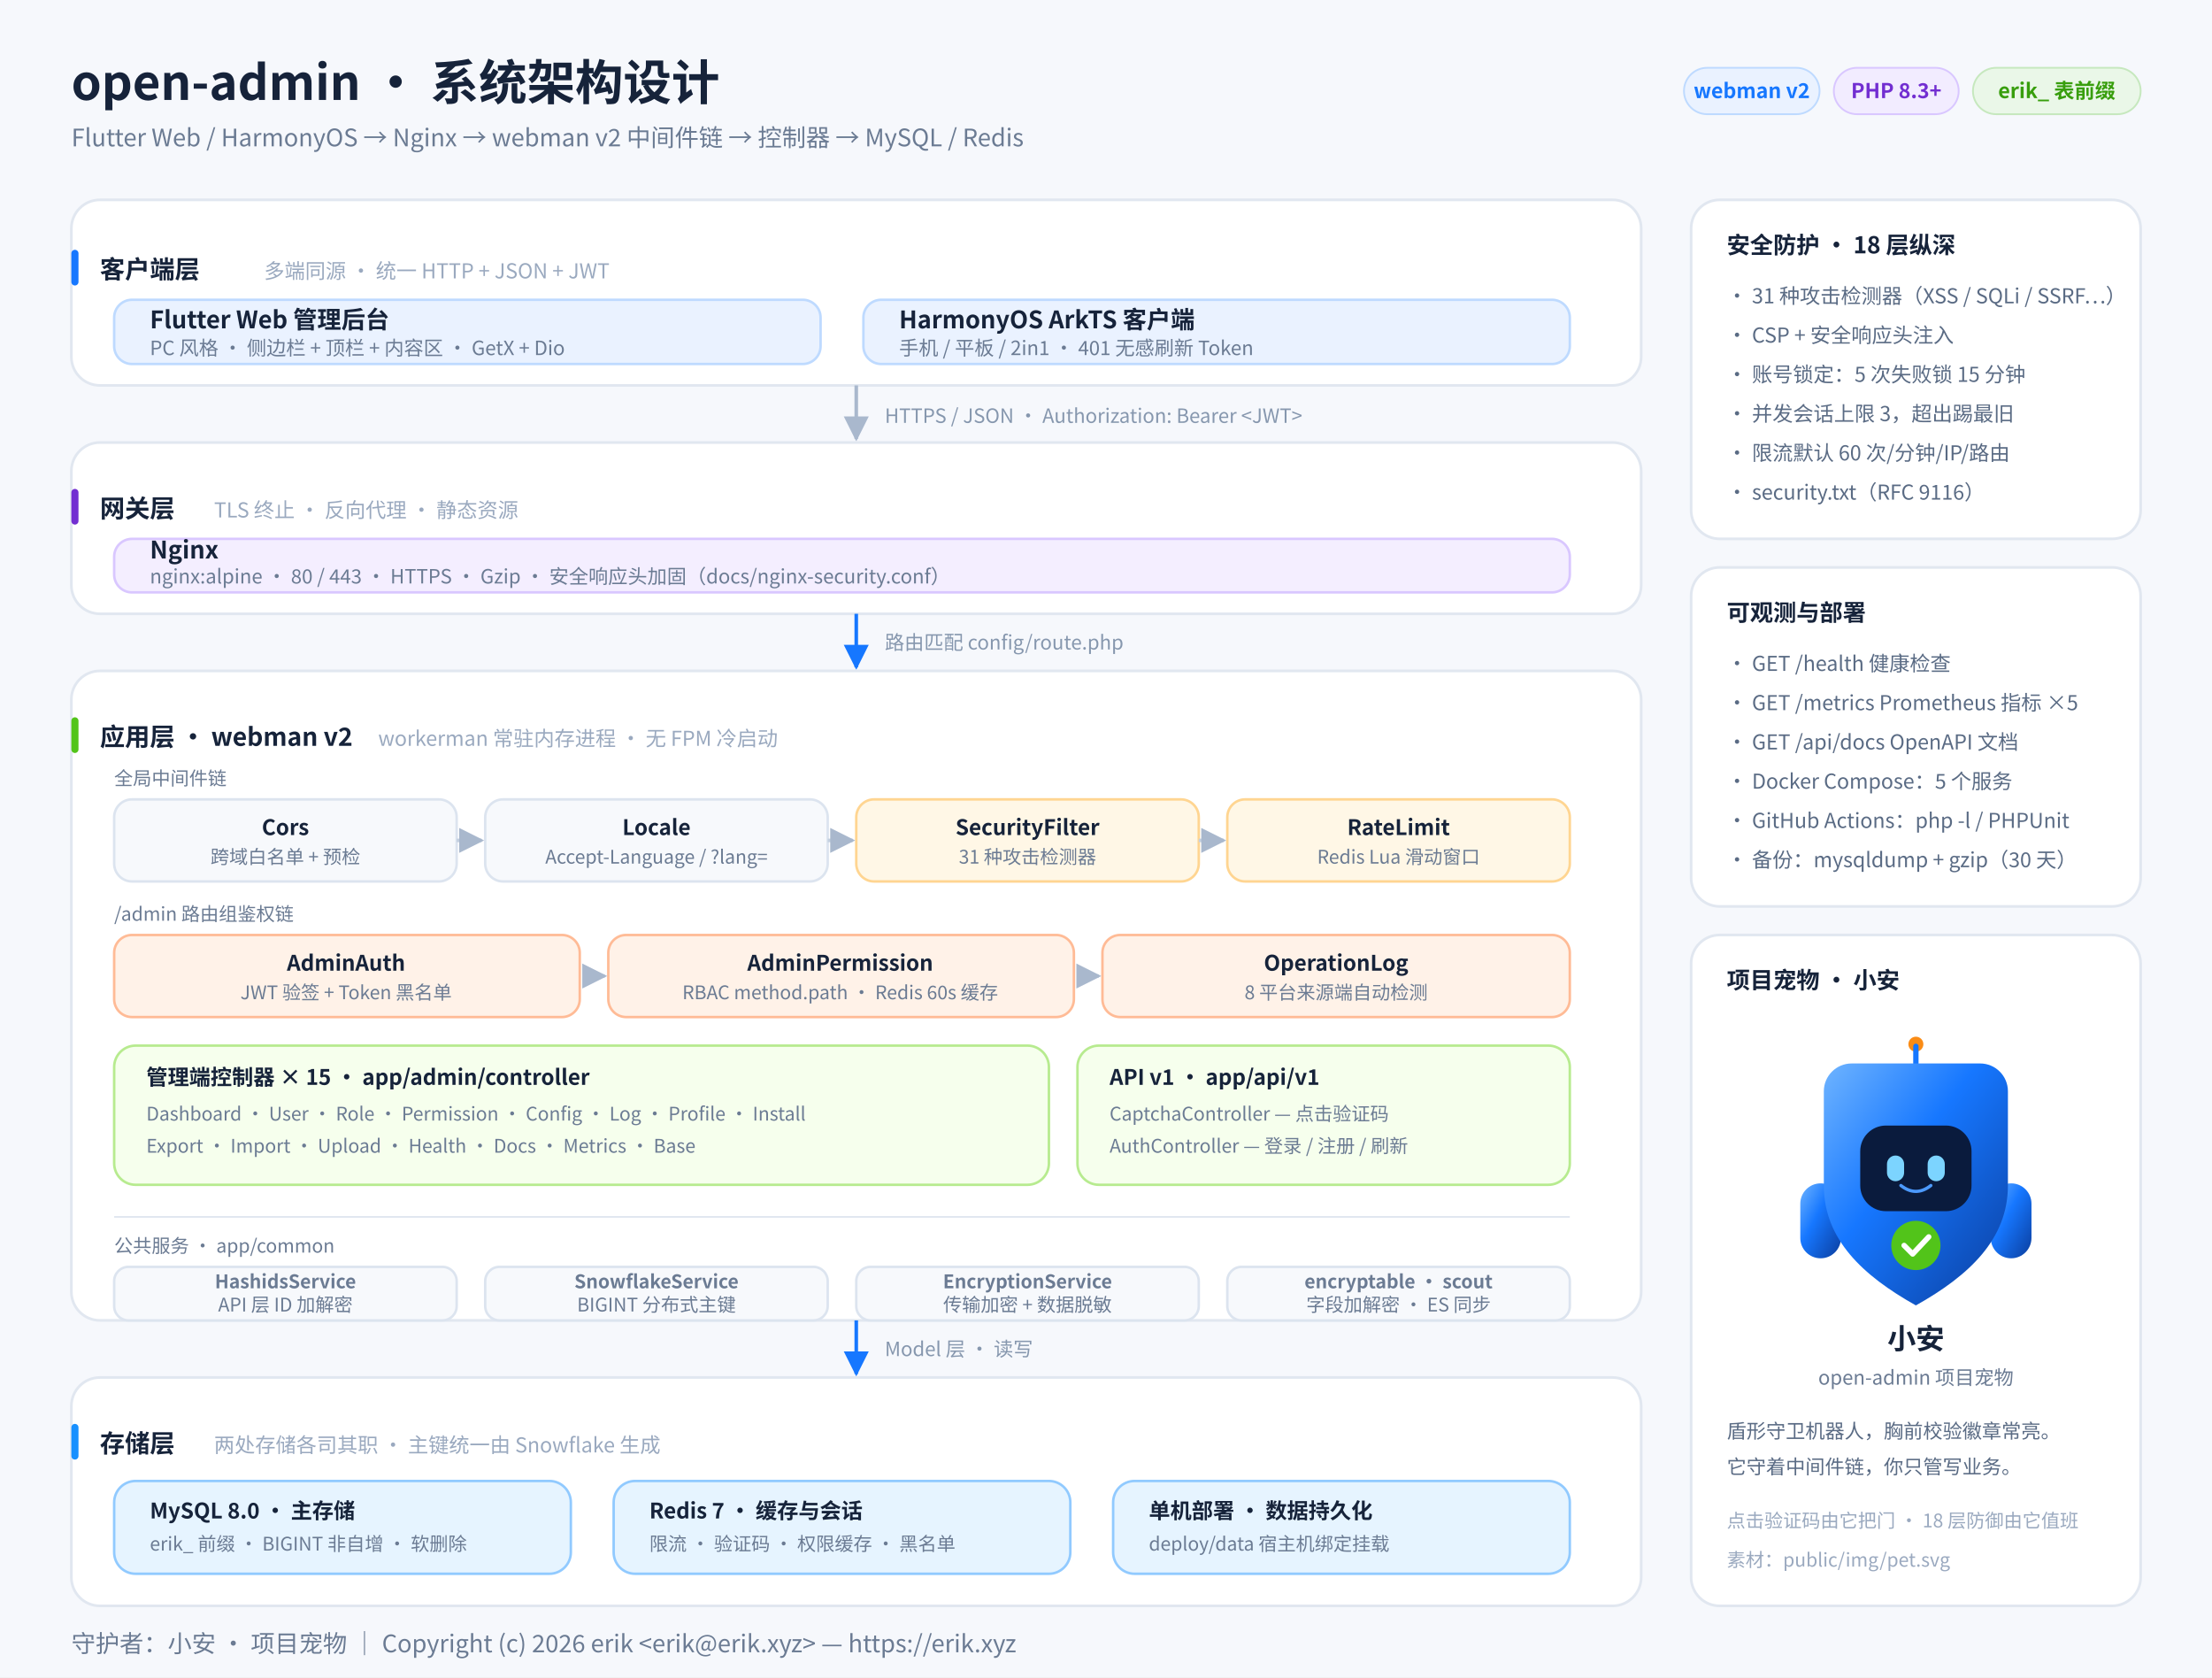
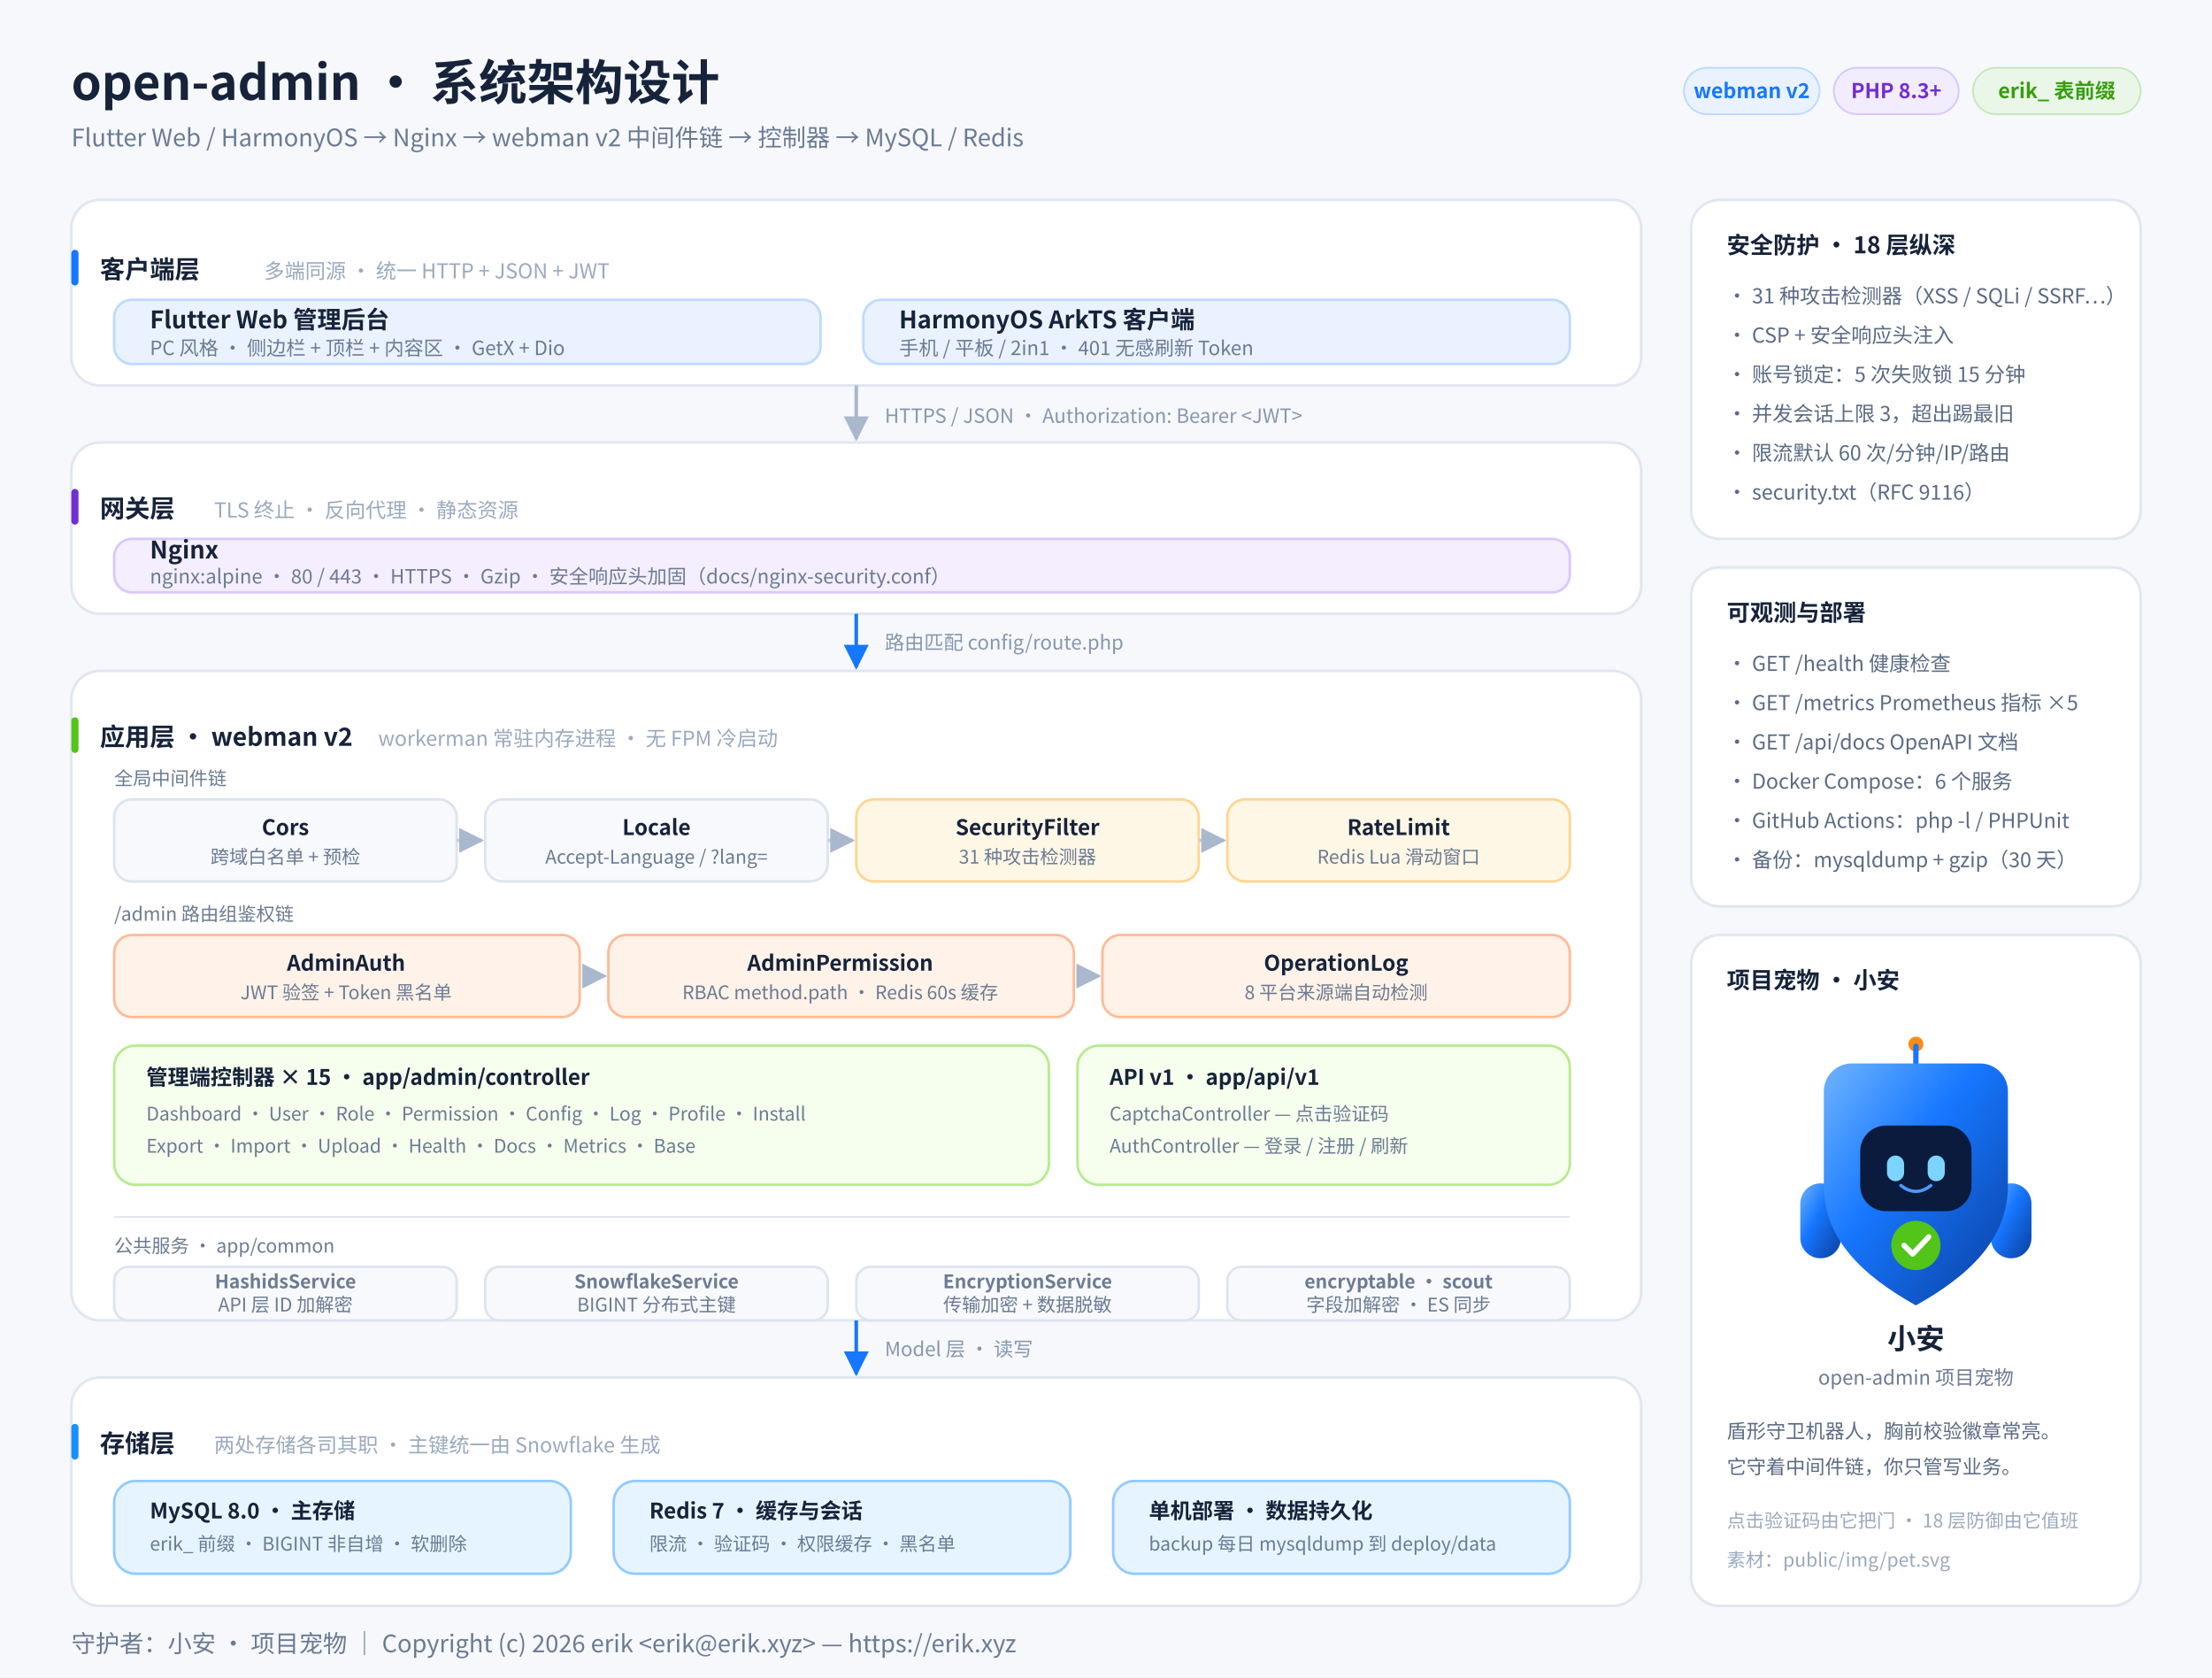
<svg xmlns="http://www.w3.org/2000/svg" viewBox="0 0 1240 940" width="1240" height="940" role="img" aria-label="open-admin 系统架构设计图">
  <defs>
    <marker id="arw" viewBox="0 0 10 10" refX="9" refY="5" markerWidth="7" markerHeight="7" orient="auto-start-reverse">
      <path d="M 0 0 L 10 5 L 0 10 z" fill="#A9B8CD" />
    </marker>
    <marker id="arwBlue" viewBox="0 0 10 10" refX="9" refY="5" markerWidth="7" markerHeight="7" orient="auto-start-reverse">
      <path d="M 0 0 L 10 5 L 0 10 z" fill="#1677FF" />
    </marker>
    <linearGradient id="shieldGrad" x1="0" y1="0" x2="1" y2="1">
      <stop offset="0" stop-color="#6FB4FF" />
      <stop offset="0.42" stop-color="#1677FF" />
      <stop offset="1" stop-color="#0B3E9E" />
    </linearGradient>
    <style>
      text { font-family: system-ui, -apple-system, "PingFang SC", "Microsoft YaHei", "Noto Sans CJK SC", "Segoe UI", sans-serif; }
      .t1 { font-size: 27px; font-weight: 700; fill: #16233A; }
      .t2 { font-size: 13.5px; fill: #6B7B93; }
      .bandName { font-size: 14px; font-weight: 700; fill: #16233A; }
      .bandHint { font-size: 11.5px; fill: #9AA9BF; }
      .nTitle { font-size: 13.5px; font-weight: 600; fill: #16233A; }
      .nSub { font-size: 11px; fill: #6B7B93; }
      .chipT { font-size: 12px; font-weight: 600; fill: #16233A; }
      .chipS { font-size: 10.5px; fill: #6B7B93; }
      .railT { font-size: 13px; font-weight: 700; fill: #16233A; }
      .railI { font-size: 11.5px; fill: #5A6B84; }
      .flow { font-size: 11px; fill: #8697AE; }
      .band { fill: #FFFFFF; stroke: #E1E7F0; stroke-width: 1.5; }
      .railCard { fill: #FFFFFF; stroke: #E1E7F0; stroke-width: 1.5; }
      .node { stroke-width: 1.4; }
      .ctr { text-anchor: middle; }
    </style>
  </defs>
  <rect width="1240" height="940" fill="#F6F8FC" />
  <text class="t1" x="40" y="56">open-admin · 系统架构设计</text>
  <text class="t2" x="40" y="82">Flutter Web / HarmonyOS → Nginx → webman v2 中间件链 → 控制器 → MySQL / Redis</text>
  <g font-size="11.5" font-weight="600">
    <rect x="944" y="38" width="76" height="26" rx="13" fill="#EAF2FF" stroke="#BEDAFF" />
    <text x="982" y="55" class="ctr" fill="#1677FF">webman v2</text>
    <rect x="1028" y="38" width="70" height="26" rx="13" fill="#F2ECFF" stroke="#D9C7FF" />
    <text x="1063" y="55" class="ctr" fill="#722ED1">PHP 8.3+</text>
    <rect x="1106" y="38" width="94" height="26" rx="13" fill="#EAF7E8" stroke="#C6E8BE" />
    <text x="1153" y="55" class="ctr" fill="#389E0D">erik_ 表前缀</text>
  </g>
  <rect class="band" x="40" y="112" width="880" height="104" rx="16" />
  <rect x="40" y="140" width="4" height="20" rx="2" fill="#1677FF" />
  <text class="bandName" x="56" y="156">客户端层</text>
  <text class="bandHint" x="148" y="156">多端同源 · 统一 HTTP + JSON + JWT</text>
  <rect class="node" x="64" y="168" width="396" height="36" rx="10" fill="#EAF2FF" stroke="#BEDAFF" />
  <text class="nTitle" x="84" y="184">Flutter Web 管理后台</text>
  <text class="nSub" x="84" y="199">PC 风格 · 侧边栏 + 顶栏 + 内容区 · GetX + Dio</text>
  <rect class="node" x="484" y="168" width="396" height="36" rx="10" fill="#EAF2FF" stroke="#BEDAFF" />
  <text class="nTitle" x="504" y="184">HarmonyOS ArkTS 客户端</text>
  <text class="nSub" x="504" y="199">手机 / 平板 / 2in1 · 401 无感刷新 Token</text>
  <path d="M 480 216 L 480 246" stroke="#A9B8CD" stroke-width="2" fill="none" marker-end="url(#arw)" />
  <text class="flow" x="496" y="237">HTTPS / JSON · Authorization: Bearer &lt;JWT&gt;</text>
  <rect class="band" x="40" y="248" width="880" height="96" rx="16" />
  <rect x="40" y="274" width="4" height="20" rx="2" fill="#722ED1" />
  <text class="bandName" x="56" y="290">网关层</text>
  <text class="bandHint" x="120" y="290">TLS 终止 · 反向代理 · 静态资源</text>
  <rect class="node" x="64" y="302" width="816" height="30" rx="10" fill="#F4EEFF" stroke="#D9C7FF" />
  <text class="nTitle" x="84" y="313" fill="#531DAB" font-size="12.5">Nginx</text>
  <text class="nSub" x="84" y="327">nginx:alpine · 80 / 443 · HTTPS · Gzip · 安全响应头加固（docs/nginx-security.conf）</text>
  <path d="M 480 344 L 480 374" stroke="#1677FF" stroke-width="2" fill="none" marker-end="url(#arwBlue)" />
  <text class="flow" x="496" y="364">路由匹配 config/route.php</text>
  <rect class="band" x="40" y="376" width="880" height="364" rx="16" stroke="#BEDAFF" />
  <rect x="40" y="402" width="4" height="20" rx="2" fill="#52C41A" />
  <text class="bandName" x="56" y="418" fill="#1677FF">应用层 · webman v2</text>
  <text class="bandHint" x="212" y="418">workerman 常驻内存进程 · 无 FPM 冷启动</text>
  <text class="chipS" x="64" y="440" font-size="11">全局中间件链</text>
  <rect class="node" x="64" y="448" width="192" height="46" rx="10" fill="#F7F9FC" stroke="#DCE4EF" />
  <text class="chipT ctr" x="160" y="468">Cors</text>
  <text class="chipS ctr" x="160" y="484">跨域白名单 + 预检</text>
  <rect class="node" x="272" y="448" width="192" height="46" rx="10" fill="#F7F9FC" stroke="#DCE4EF" />
  <text class="chipT ctr" x="368" y="468">Locale</text>
  <text class="chipS ctr" x="368" y="484">Accept-Language / ?lang=</text>
  <rect class="node" x="480" y="448" width="192" height="46" rx="10" fill="#FFF7E6" stroke="#FFD591" />
  <text class="chipT ctr" x="576" y="468" fill="#AD4E00">SecurityFilter</text>
  <text class="chipS ctr" x="576" y="484">31 种攻击检测器</text>
  <rect class="node" x="688" y="448" width="192" height="46" rx="10" fill="#FFF7E6" stroke="#FFD591" />
  <text class="chipT ctr" x="784" y="468" fill="#AD4E00">RateLimit</text>
  <text class="chipS ctr" x="784" y="484">Redis Lua 滑动窗口</text>
  <path d="M 256 471 L 270 471" stroke="#C4D0E0" stroke-width="2" marker-end="url(#arw)" />
  <path d="M 464 471 L 478 471" stroke="#C4D0E0" stroke-width="2" marker-end="url(#arw)" />
  <path d="M 672 471 L 686 471" stroke="#C4D0E0" stroke-width="2" marker-end="url(#arw)" />
  <text class="chipS" x="64" y="516" font-size="11">/admin 路由组鉴权链</text>
  <rect class="node" x="64" y="524" width="261" height="46" rx="10" fill="#FFF2E8" stroke="#FFBB96" />
  <text class="chipT ctr" x="194" y="544" fill="#AD4E00">AdminAuth</text>
  <text class="chipS ctr" x="194" y="560">JWT 验签 + Token 黑名单</text>
  <rect class="node" x="341" y="524" width="261" height="46" rx="10" fill="#FFF2E8" stroke="#FFBB96" />
  <text class="chipT ctr" x="471" y="544" fill="#AD4E00">AdminPermission</text>
  <text class="chipS ctr" x="471" y="560">RBAC method.path · Redis 60s 缓存</text>
  <rect class="node" x="618" y="524" width="262" height="46" rx="10" fill="#FFF2E8" stroke="#FFBB96" />
  <text class="chipT ctr" x="749" y="544" fill="#AD4E00">OperationLog</text>
  <text class="chipS ctr" x="749" y="560">8 平台来源端自动检测</text>
  <path d="M 327 547 L 339 547" stroke="#C4D0E0" stroke-width="2" marker-end="url(#arw)" />
  <path d="M 604 547 L 616 547" stroke="#C4D0E0" stroke-width="2" marker-end="url(#arw)" />
  <rect class="node" x="64" y="586" width="524" height="78" rx="12" fill="#F6FFED" stroke="#B7EB8F" />
  <text class="chipT" x="82" y="608" fill="#389E0D">管理端控制器 × 15 · app/admin/controller</text>
  <text class="chipS" x="82" y="628">Dashboard · User · Role · Permission · Config · Log · Profile · Install</text>
  <text class="chipS" x="82" y="646">Export · Import · Upload · Health · Docs · Metrics · Base</text>
  <rect class="node" x="604" y="586" width="276" height="78" rx="12" fill="#F6FFED" stroke="#B7EB8F" />
  <text class="chipT" x="622" y="608" fill="#389E0D">API v1 · app/api/v1</text>
  <text class="chipS" x="622" y="628">CaptchaController — 点击验证码</text>
  <text class="chipS" x="622" y="646">AuthController — 登录 / 注册 / 刷新</text>
  <line x1="64" y1="682" x2="880" y2="682" stroke="#E1E7F0" stroke-width="1" />
  <text class="chipS" x="64" y="702" font-size="11">公共服务 · app/common</text>
  <rect class="node" x="64" y="710" width="192" height="30" rx="8" fill="#F7F9FC" stroke="#DCE4EF" />
  <text class="chipS ctr" x="160" y="722" font-size="11.5" fill="#16233A" font-weight="600">HashidsService</text>
  <text class="chipS ctr" x="160" y="735">API 层 ID 加解密</text>
  <rect class="node" x="272" y="710" width="192" height="30" rx="8" fill="#F7F9FC" stroke="#DCE4EF" />
  <text class="chipS ctr" x="368" y="722" font-size="11.5" fill="#16233A" font-weight="600">SnowflakeService</text>
  <text class="chipS ctr" x="368" y="735">BIGINT 分布式主键</text>
  <rect class="node" x="480" y="710" width="192" height="30" rx="8" fill="#F7F9FC" stroke="#DCE4EF" />
  <text class="chipS ctr" x="576" y="722" font-size="11.5" fill="#16233A" font-weight="600">EncryptionService</text>
  <text class="chipS ctr" x="576" y="735">传输加密 + 数据脱敏</text>
  <rect class="node" x="688" y="710" width="192" height="30" rx="8" fill="#F7F9FC" stroke="#DCE4EF" />
  <text class="chipS ctr" x="784" y="722" font-size="11.5" fill="#16233A" font-weight="600">encryptable · scout</text>
  <text class="chipS ctr" x="784" y="735">字段加解密 · ES 同步</text>
  <path d="M 480 740 L 480 770" stroke="#1677FF" stroke-width="2" fill="none" marker-end="url(#arwBlue)" />
  <text class="flow" x="496" y="760">Model 层 · 读写</text>
  <rect class="band" x="40" y="772" width="880" height="128" rx="16" />
  <rect x="40" y="798" width="4" height="20" rx="2" fill="#1890FF" />
  <text class="bandName" x="56" y="814">存储层</text>
  <text class="bandHint" x="120" y="814">两处存储各司其职 · 主键统一由 Snowflake 生成</text>
  <rect class="node" x="64" y="830" width="256" height="52" rx="12" fill="#E6F4FF" stroke="#91CAFF" />
  <text class="chipT" x="84" y="851">MySQL 8.0 · 主存储</text>
  <text class="chipS" x="84" y="869">erik_ 前缀 · BIGINT 非自增 · 软删除</text>
  <rect class="node" x="344" y="830" width="256" height="52" rx="12" fill="#E6F4FF" stroke="#91CAFF" />
  <text class="chipT" x="364" y="851">Redis 7 · 缓存与会话</text>
  <text class="chipS" x="364" y="869">限流 · 验证码 · 权限缓存 · 黑名单</text>
  <rect class="node" x="624" y="830" width="256" height="52" rx="12" fill="#E6F4FF" stroke="#91CAFF" />
  <text class="chipT" x="644" y="851">单机部署 · 数据持久化</text>
-   <text class="chipS" x="644" y="869">deploy/data 宿主机绑定挂载</text>
+   <text class="chipS" x="644" y="869">backup 每日 mysqldump 到 deploy/data</text>
  <rect class="railCard" x="948" y="112" width="252" height="190" rx="16" />
  <text class="railT" x="968" y="142">安全防护 · 18 层纵深</text>
  <g class="railI">
    <text x="968" y="170">· 31 种攻击检测器（XSS / SQLi / SSRF…）</text>
    <text x="968" y="192">· CSP + 安全响应头注入</text>
    <text x="968" y="214">· 账号锁定：5 次失败锁 15 分钟</text>
    <text x="968" y="236">· 并发会话上限 3，超出踢最旧</text>
    <text x="968" y="258">· 限流默认 60 次/分钟/IP/路由</text>
    <text x="968" y="280">· security.txt（RFC 9116）</text>
  </g>
  <rect class="railCard" x="948" y="318" width="252" height="190" rx="16" />
  <text class="railT" x="968" y="348">可观测与部署</text>
  <g class="railI">
    <text x="968" y="376">· GET /health 健康检查</text>
    <text x="968" y="398">· GET /metrics Prometheus 指标 ×5</text>
    <text x="968" y="420">· GET /api/docs OpenAPI 文档</text>
-     <text x="968" y="442">· Docker Compose：5 个服务</text>
+     <text x="968" y="442">· Docker Compose：6 个服务</text>
    <text x="968" y="464">· GitHub Actions：php -l / PHPUnit</text>
    <text x="968" y="486">· 备份：mysqldump + gzip（30 天）</text>
  </g>
  <rect class="railCard" x="948" y="524" width="252" height="376" rx="16" stroke="#BEDAFF" />
  <text class="railT" x="968" y="554">项目宠物 · 小安</text>
  <g transform="translate(1002 568.4) scale(0.6)">
    <circle cx="120" cy="28" r="7" fill="#FA8C16" />
    <line x1="120" y1="48" x2="120" y2="30" stroke="#1677FF" stroke-width="5" stroke-linecap="round" />
    <rect x="12" y="158" width="38" height="70" rx="19" fill="url(#shieldGrad)" />
    <rect x="190" y="158" width="38" height="70" rx="19" fill="url(#shieldGrad)" />
    <path d="M 60 46 H 180 A 26 26 0 0 1 206 72 V 160 C 206 210 170 244 120 272              C 70 244 34 210 34 160 V 72 A 26 26 0 0 1 60 46 Z" fill="url(#shieldGrad)" />
    <rect x="68" y="104" width="104" height="80" rx="24" fill="#0A1B3D" />
    <rect x="93" y="132" width="16" height="24" rx="8" fill="#7CD4FF" />
    <rect x="131" y="132" width="16" height="24" rx="8" fill="#7CD4FF" />
    <path d="M 106 160 Q 120 171 134 160" fill="none" stroke="#4C9AFF" stroke-width="3" stroke-linecap="round" />
    <circle cx="120" cy="216" r="23" fill="#52C41A" />
    <path d="M 109 216 l 8 8 l 15 -16" fill="none" stroke="#FFFFFF" stroke-width="5" stroke-linecap="round" stroke-linejoin="round" />
  </g>
  <text x="1074" y="756" class="ctr" font-size="16" font-weight="700" fill="#16233A">小安</text>
  <text x="1074" y="776" class="ctr" font-size="11" fill="#6B7B93">open-admin 项目宠物</text>
  <text x="968" y="806" font-size="11" fill="#5A6B84">盾形守卫机器人，胸前校验徽章常亮。</text>
  <text x="968" y="826" font-size="11" fill="#5A6B84">它守着中间件链，你只管写业务。</text>
  <text x="968" y="856" font-size="10.5" fill="#9AA9BF">点击验证码由它把门 · 18 层防御由它值班</text>
  <text x="968" y="878" font-size="10.5" fill="#9AA9BF">素材：public/img/pet.svg</text>
  <text class="t2" x="40" y="926" font-size="11.5">
    守护者：小安 · 项目宠物 ｜ Copyright (c) 2026 erik &lt;erik@erik.xyz&gt; — https://erik.xyz
  </text>
</svg>
